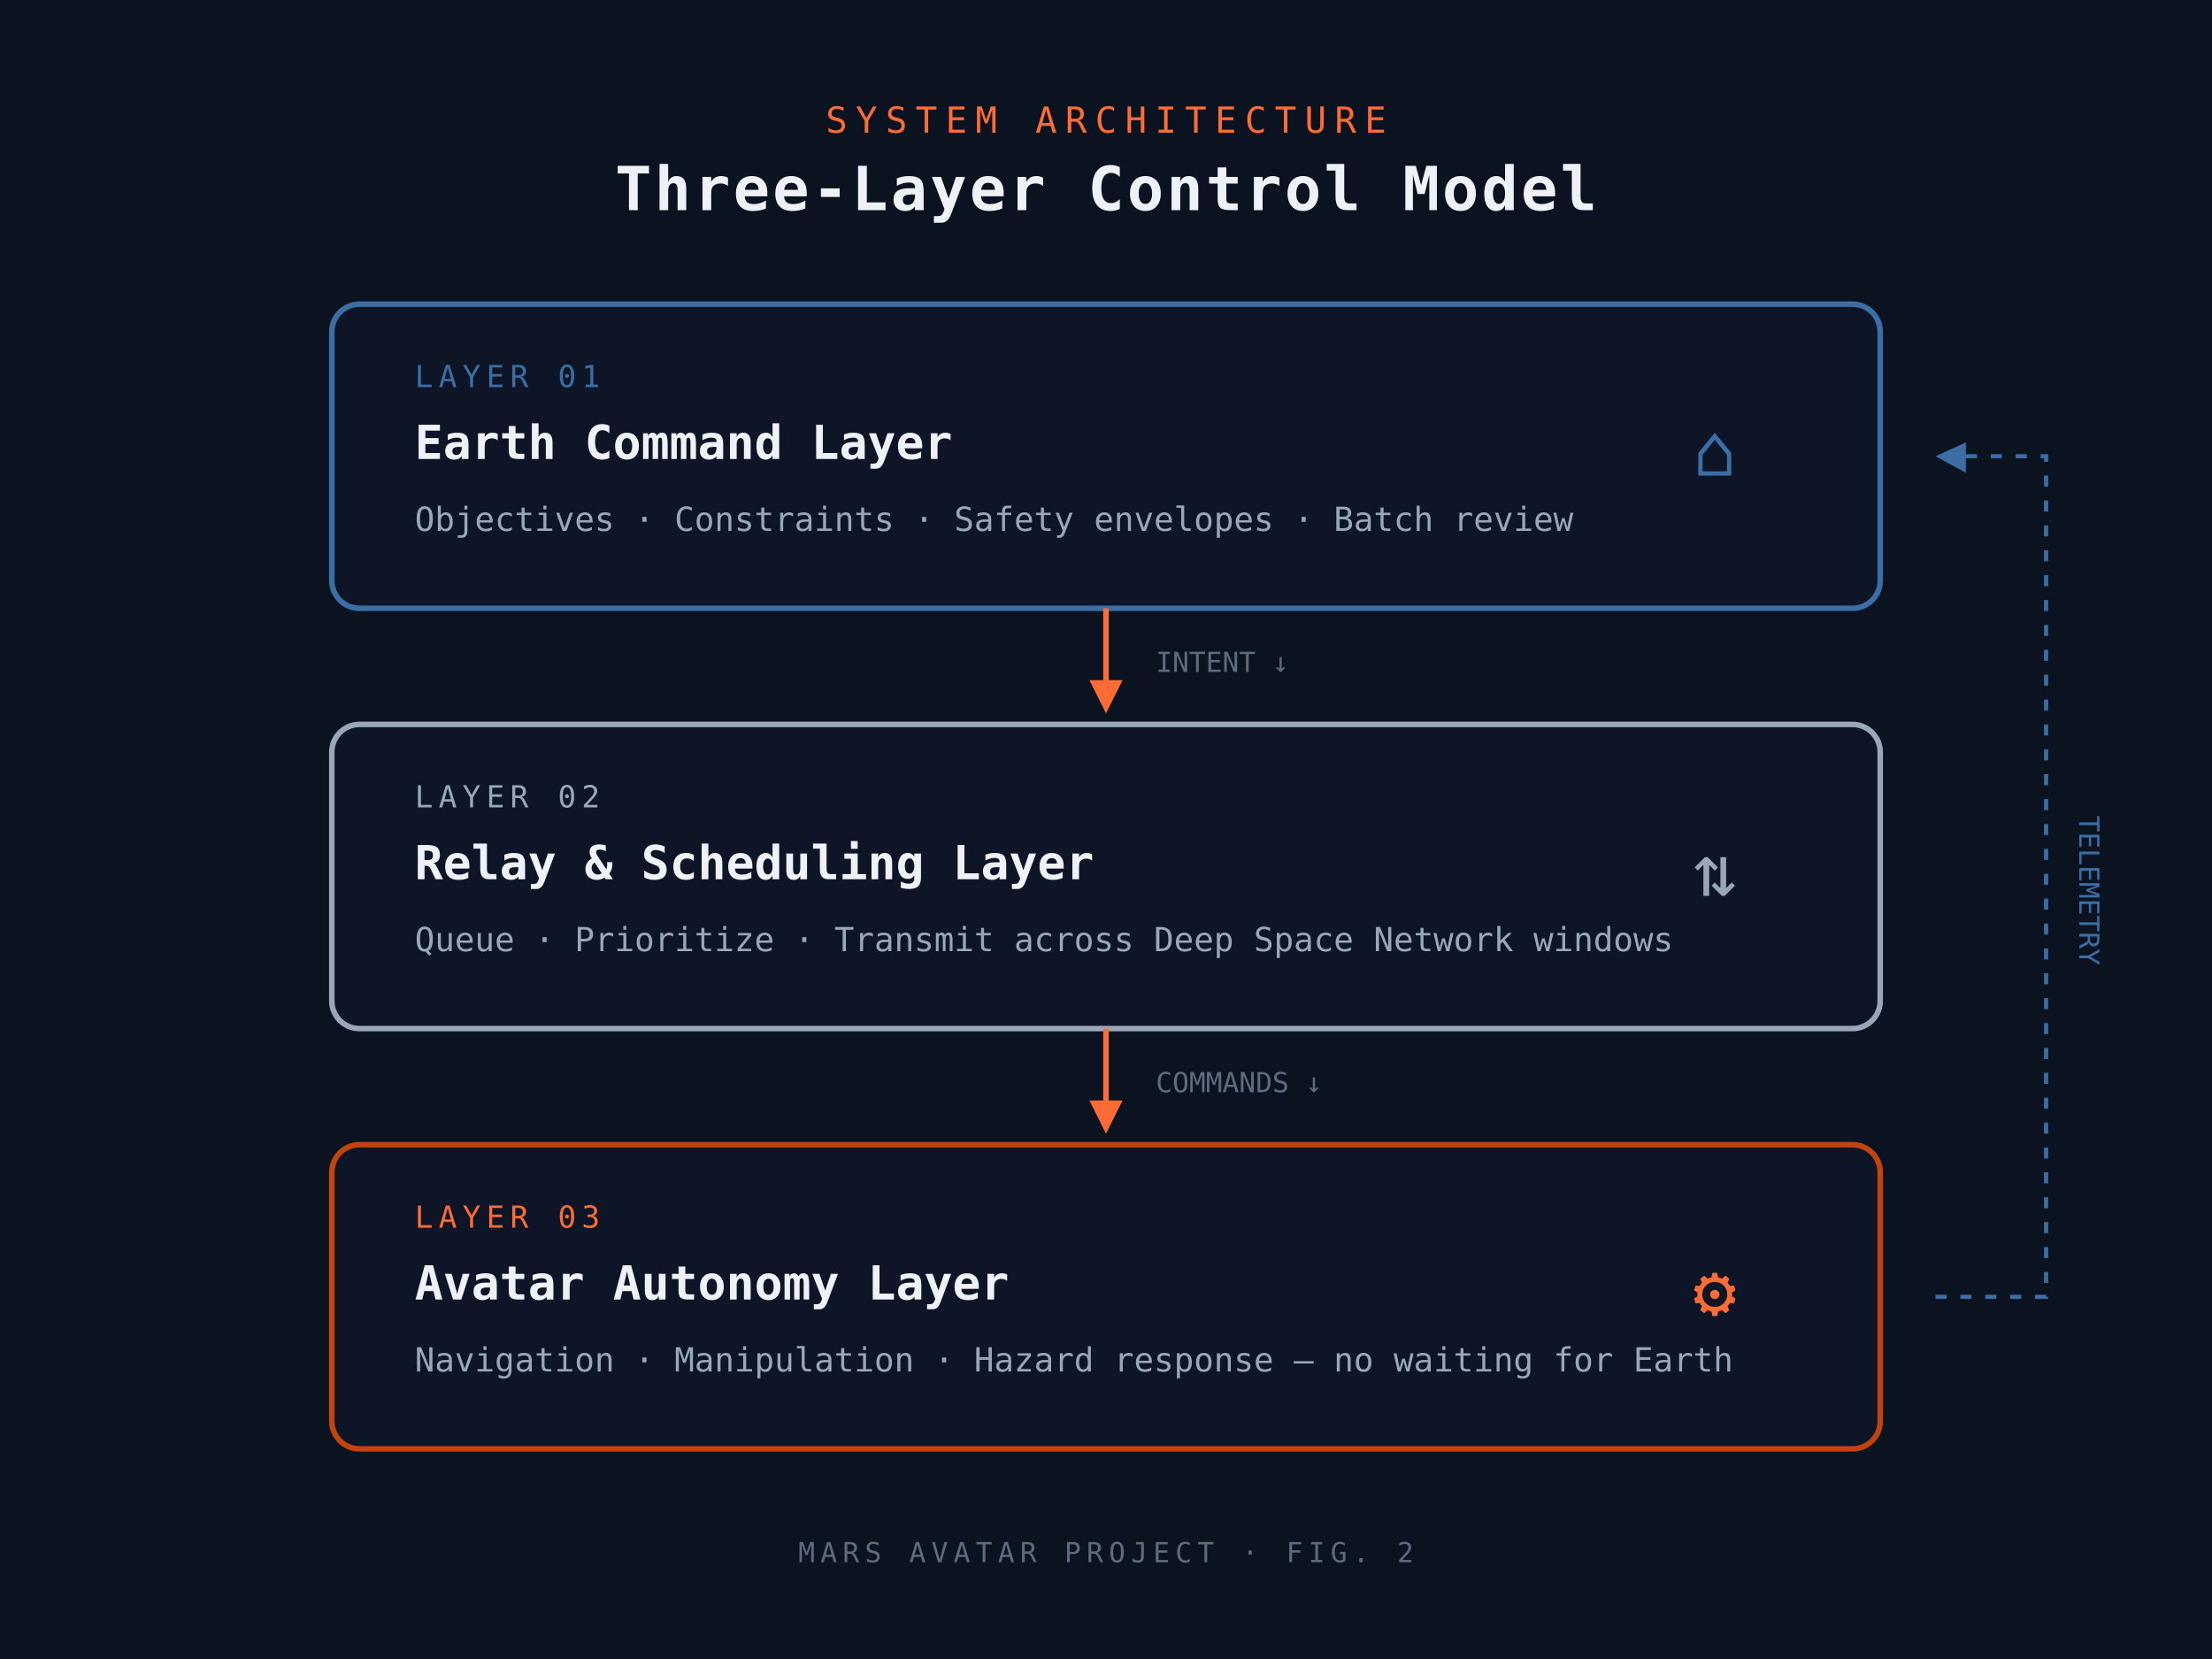
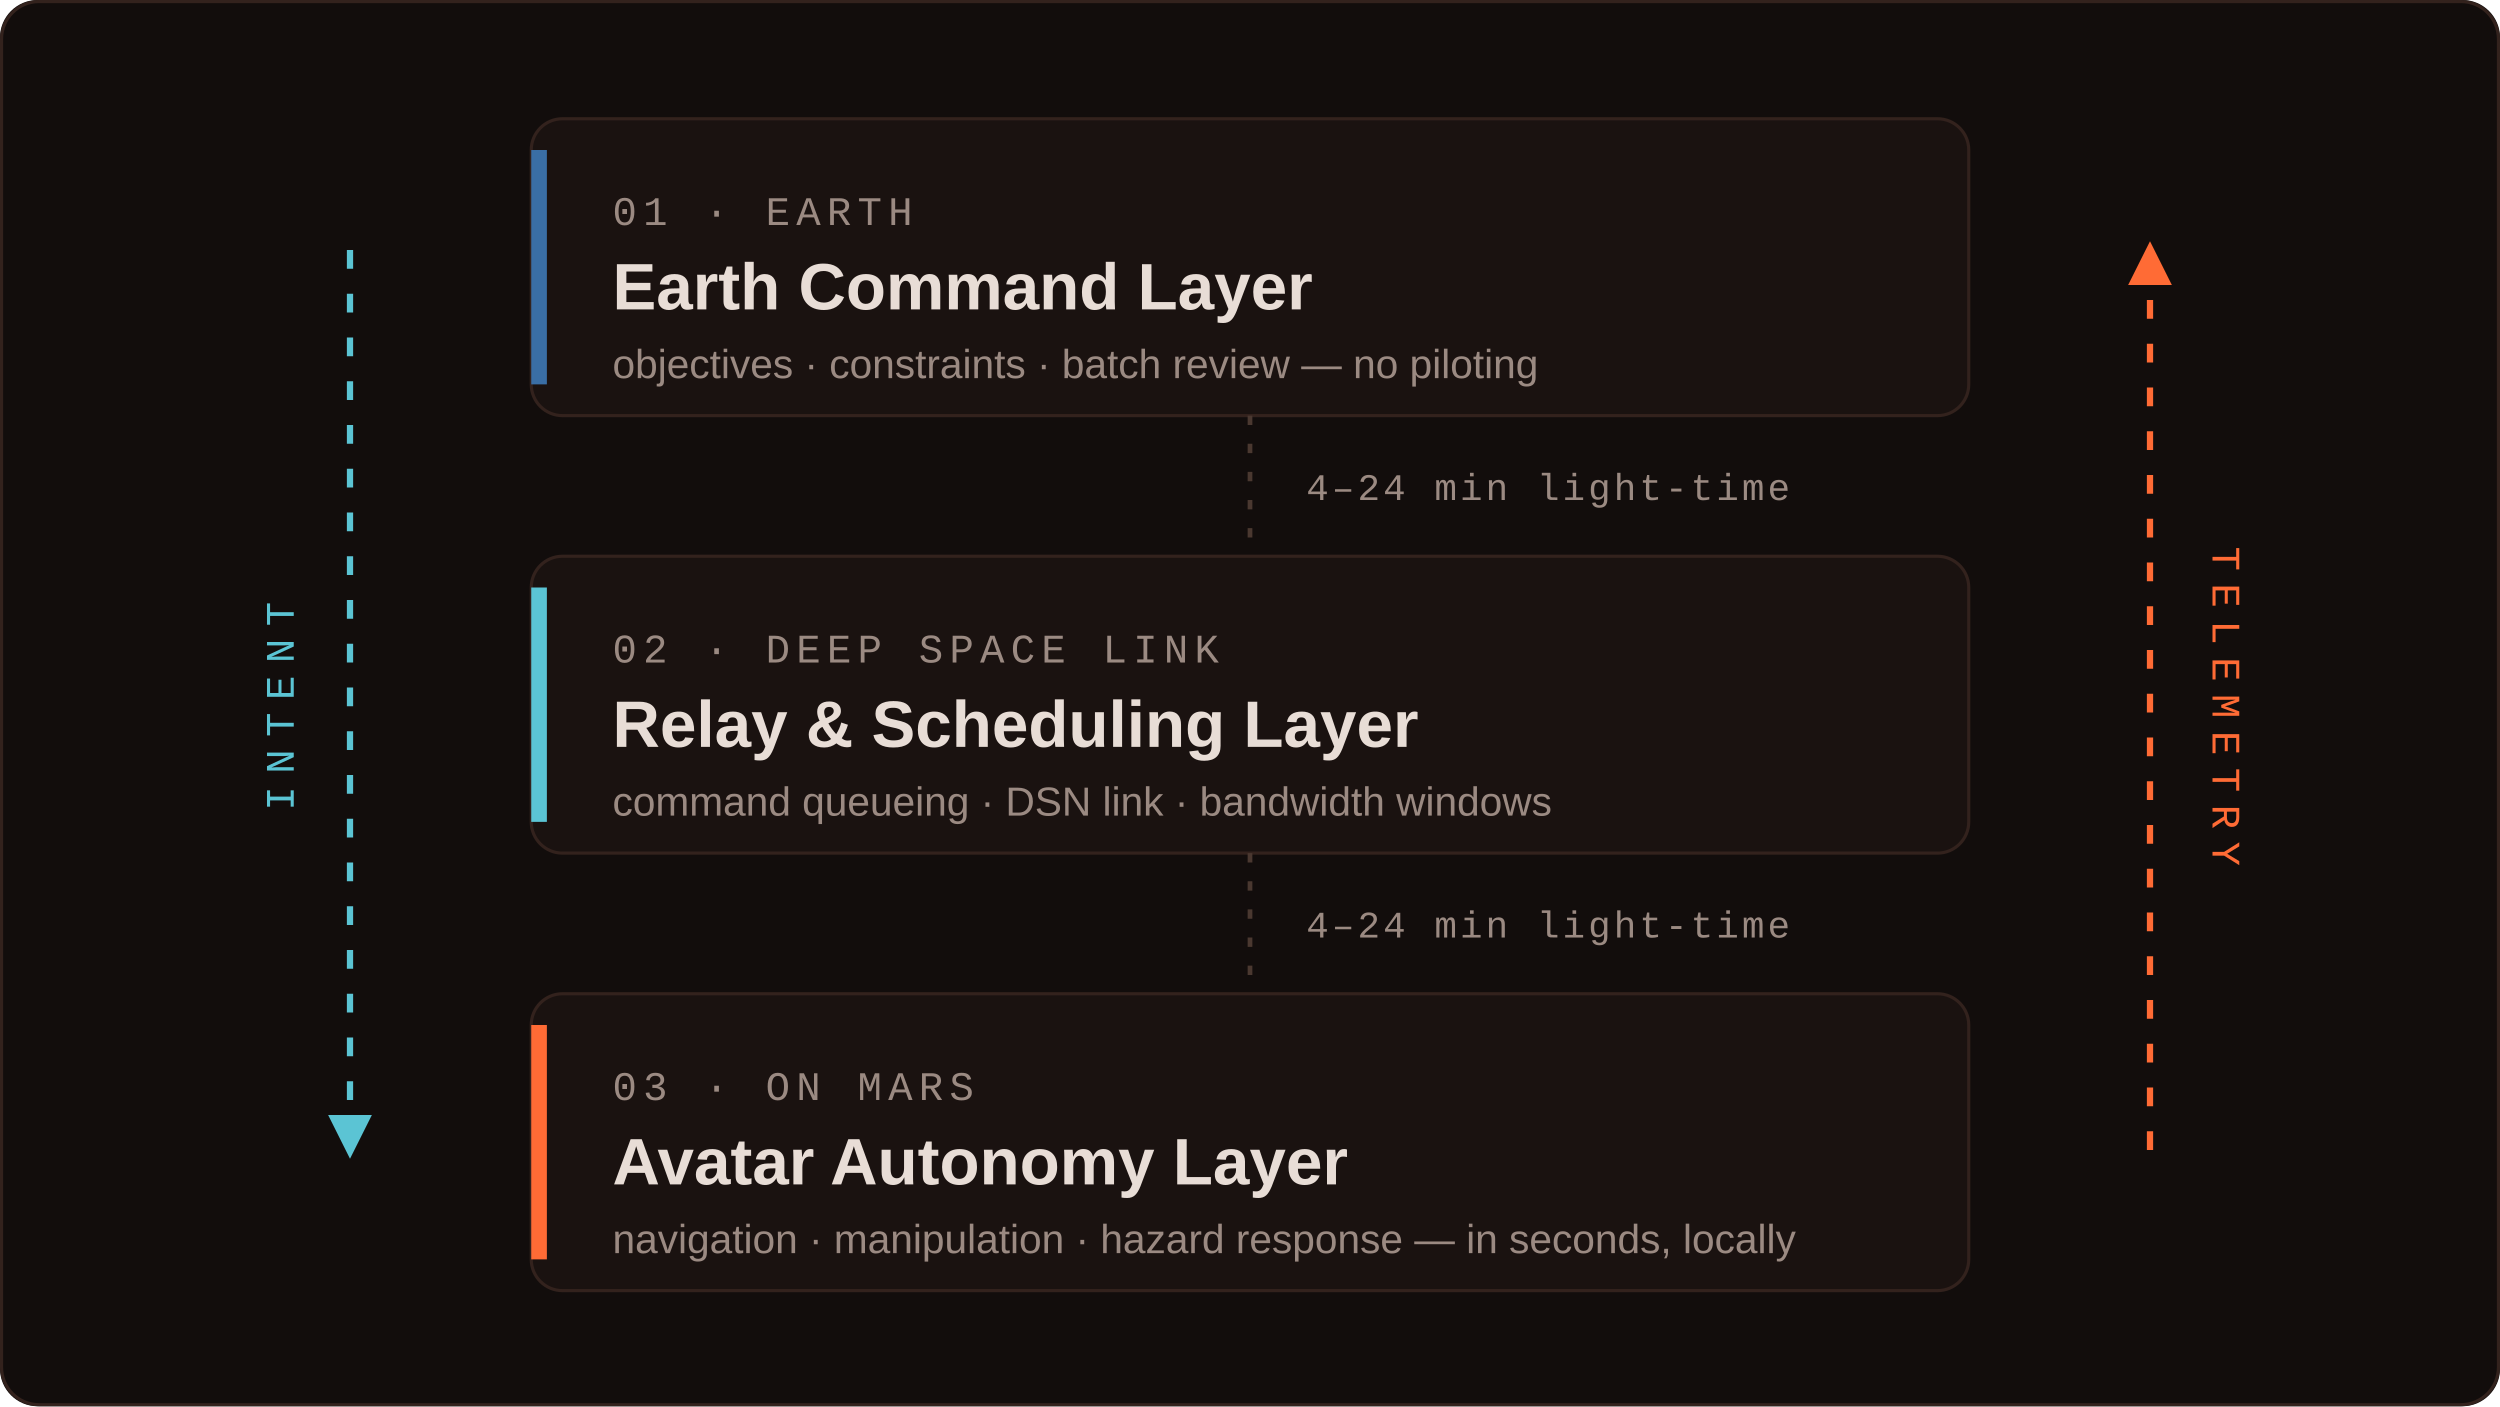
- <svg xmlns="http://www.w3.org/2000/svg" viewBox="0 0 800 600" font-family="Menlo, Consolas, monospace">
-   <rect width="800" height="600" fill="#0b1220" />
-   <text x="400" y="48" text-anchor="middle" fill="#ff6b35" font-size="13" letter-spacing="3">SYSTEM ARCHITECTURE</text>
-   <text x="400" y="76" text-anchor="middle" fill="#eef1f5" font-size="22" font-weight="bold" letter-spacing="1">Three-Layer Control Model</text>
-   <g>
-     <rect x="120" y="110" width="560" height="110" rx="10" fill="#0e1526" stroke="#3a6ea5" stroke-width="2" />
-     <text x="150" y="140" fill="#3a6ea5" font-size="11" letter-spacing="2">LAYER 01</text>
-     <text x="150" y="166" fill="#eef1f5" font-size="17" font-weight="bold">Earth Command Layer</text>
-     <text x="150" y="192" fill="#9aa7b8" font-size="12">Objectives · Constraints · Safety envelopes · Batch review</text>
-     <text x="628" y="172" text-anchor="end" fill="#3a6ea5" font-size="26">⌂</text>
-   </g>
-   <line x1="400" y1="220" x2="400" y2="252" stroke="#ff6b35" stroke-width="2" />
-   <polygon points="400,258 394,246 406,246" fill="#ff6b35" />
-   <text x="418" y="243" fill="#5f6b7d" font-size="10">INTENT ↓</text>
-   <g>
-     <rect x="120" y="262" width="560" height="110" rx="10" fill="#0e1526" stroke="#9aa7b8" stroke-width="2" />
-     <text x="150" y="292" fill="#9aa7b8" font-size="11" letter-spacing="2">LAYER 02</text>
-     <text x="150" y="318" fill="#eef1f5" font-size="17" font-weight="bold">Relay &amp; Scheduling Layer</text>
-     <text x="150" y="344" fill="#9aa7b8" font-size="12">Queue · Prioritize · Transmit across Deep Space Network windows</text>
-     <text x="628" y="324" text-anchor="end" fill="#9aa7b8" font-size="26">⇅</text>
-   </g>
-   <line x1="400" y1="372" x2="400" y2="404" stroke="#ff6b35" stroke-width="2" />
-   <polygon points="400,410 394,398 406,398" fill="#ff6b35" />
-   <text x="418" y="395" fill="#5f6b7d" font-size="10">COMMANDS ↓</text>
-   <g>
-     <rect x="120" y="414" width="560" height="110" rx="10" fill="#0e1526" stroke="#c1440e" stroke-width="2" />
-     <text x="150" y="444" fill="#ff6b35" font-size="11" letter-spacing="2">LAYER 03</text>
-     <text x="150" y="470" fill="#eef1f5" font-size="17" font-weight="bold">Avatar Autonomy Layer</text>
-     <text x="150" y="496" fill="#9aa7b8" font-size="12">Navigation · Manipulation · Hazard response — no waiting for Earth</text>
-     <text x="628" y="476" text-anchor="end" fill="#ff6b35" font-size="26">⚙</text>
-   </g>
-   <path d="M700 469 L740 469 L740 165 L700 165" stroke="#3a6ea5" stroke-width="1.5" fill="none" stroke-dasharray="4 5" />
-   <polygon points="700,165 711,160 711,171" fill="#3a6ea5" />
-   <text x="752" y="322" fill="#3a6ea5" font-size="10" transform="rotate(90 752 322)" text-anchor="middle">TELEMETRY</text>
-   <text x="400" y="565" text-anchor="middle" fill="#5f6b7d" font-size="10" letter-spacing="2">MARS AVATAR PROJECT · FIG. 2</text>
+ <svg xmlns="http://www.w3.org/2000/svg" viewBox="0 0 800 450" font-family="'Space Grotesk','Trebuchet MS',Arial,sans-serif">
+   <defs>
+     <marker id="arrDown" viewBox="0 0 10 10" refX="8" refY="5" markerWidth="7" markerHeight="7" orient="auto-start-reverse">
+       <path d="M0,0 L10,5 L0,10 z" fill="#5bc4d4" />
+     </marker>
+     <marker id="arrUp" viewBox="0 0 10 10" refX="8" refY="5" markerWidth="7" markerHeight="7" orient="auto-start-reverse">
+       <path d="M0,0 L10,5 L0,10 z" fill="#ff6b35" />
+     </marker>
+   </defs>
+   <rect width="800" height="450" rx="12" fill="#120d0c" />
+   <rect x="0.5" y="0.5" width="799" height="449" rx="12" fill="none" stroke="#33221d" />
+   <rect x="170" y="38" width="460" height="95" rx="10" fill="#1a1210" stroke="#33221d" />
+   <rect x="170" y="48" width="5" height="75" fill="#3a6ea5" />
+   <text x="196" y="72" font-family="'JetBrains Mono','Courier New',monospace" font-size="13" letter-spacing="2" fill="#9b8a82">01 · EARTH</text>
+   <text x="196" y="99" font-size="21" font-weight="bold" fill="#e8ddd6">Earth Command Layer</text>
+   <text x="196" y="121" font-size="13" fill="#9b8a82">objectives · constraints · batch review — no piloting</text>
+   <line x1="400" y1="133" x2="400" y2="178" stroke="#4a3830" stroke-width="1.5" stroke-dasharray="3 6" />
+   <text x="418" y="160" font-family="'JetBrains Mono','Courier New',monospace" font-size="12" letter-spacing="1" fill="#9b8a82">4–24 min light-time</text>
+   <rect x="170" y="178" width="460" height="95" rx="10" fill="#1a1210" stroke="#33221d" />
+   <rect x="170" y="188" width="5" height="75" fill="#5bc4d4" />
+   <text x="196" y="212" font-family="'JetBrains Mono','Courier New',monospace" font-size="13" letter-spacing="2" fill="#9b8a82">02 · DEEP SPACE LINK</text>
+   <text x="196" y="239" font-size="21" font-weight="bold" fill="#e8ddd6">Relay &amp; Scheduling Layer</text>
+   <text x="196" y="261" font-size="13" fill="#9b8a82">command queueing · DSN link · bandwidth windows</text>
+   <line x1="400" y1="273" x2="400" y2="318" stroke="#4a3830" stroke-width="1.5" stroke-dasharray="3 6" />
+   <text x="418" y="300" font-family="'JetBrains Mono','Courier New',monospace" font-size="12" letter-spacing="1" fill="#9b8a82">4–24 min light-time</text>
+   <rect x="170" y="318" width="460" height="95" rx="10" fill="#1a1210" stroke="#33221d" />
+   <rect x="170" y="328" width="5" height="75" fill="#ff6b35" />
+   <text x="196" y="352" font-family="'JetBrains Mono','Courier New',monospace" font-size="13" letter-spacing="2" fill="#9b8a82">03 · ON MARS</text>
+   <text x="196" y="379" font-size="21" font-weight="bold" fill="#e8ddd6">Avatar Autonomy Layer</text>
+   <text x="196" y="401" font-size="13" fill="#9b8a82">navigation · manipulation · hazard response — in seconds, locally</text>
+   <line x1="112" y1="80" x2="112" y2="368" stroke="#5bc4d4" stroke-width="2" stroke-dasharray="6 8" marker-end="url(#arrDown)" />
+   <text x="94" y="226" font-family="'JetBrains Mono','Courier New',monospace" font-size="13" letter-spacing="4" fill="#5bc4d4" text-anchor="middle" transform="rotate(-90 94 226)">INTENT</text>
+   <line x1="688" y1="368" x2="688" y2="80" stroke="#ff6b35" stroke-width="2" stroke-dasharray="6 8" marker-end="url(#arrUp)" />
+   <text x="708" y="226" font-family="'JetBrains Mono','Courier New',monospace" font-size="13" letter-spacing="4" fill="#ff6b35" text-anchor="middle" transform="rotate(90 708 226)">TELEMETRY</text>
</svg>
